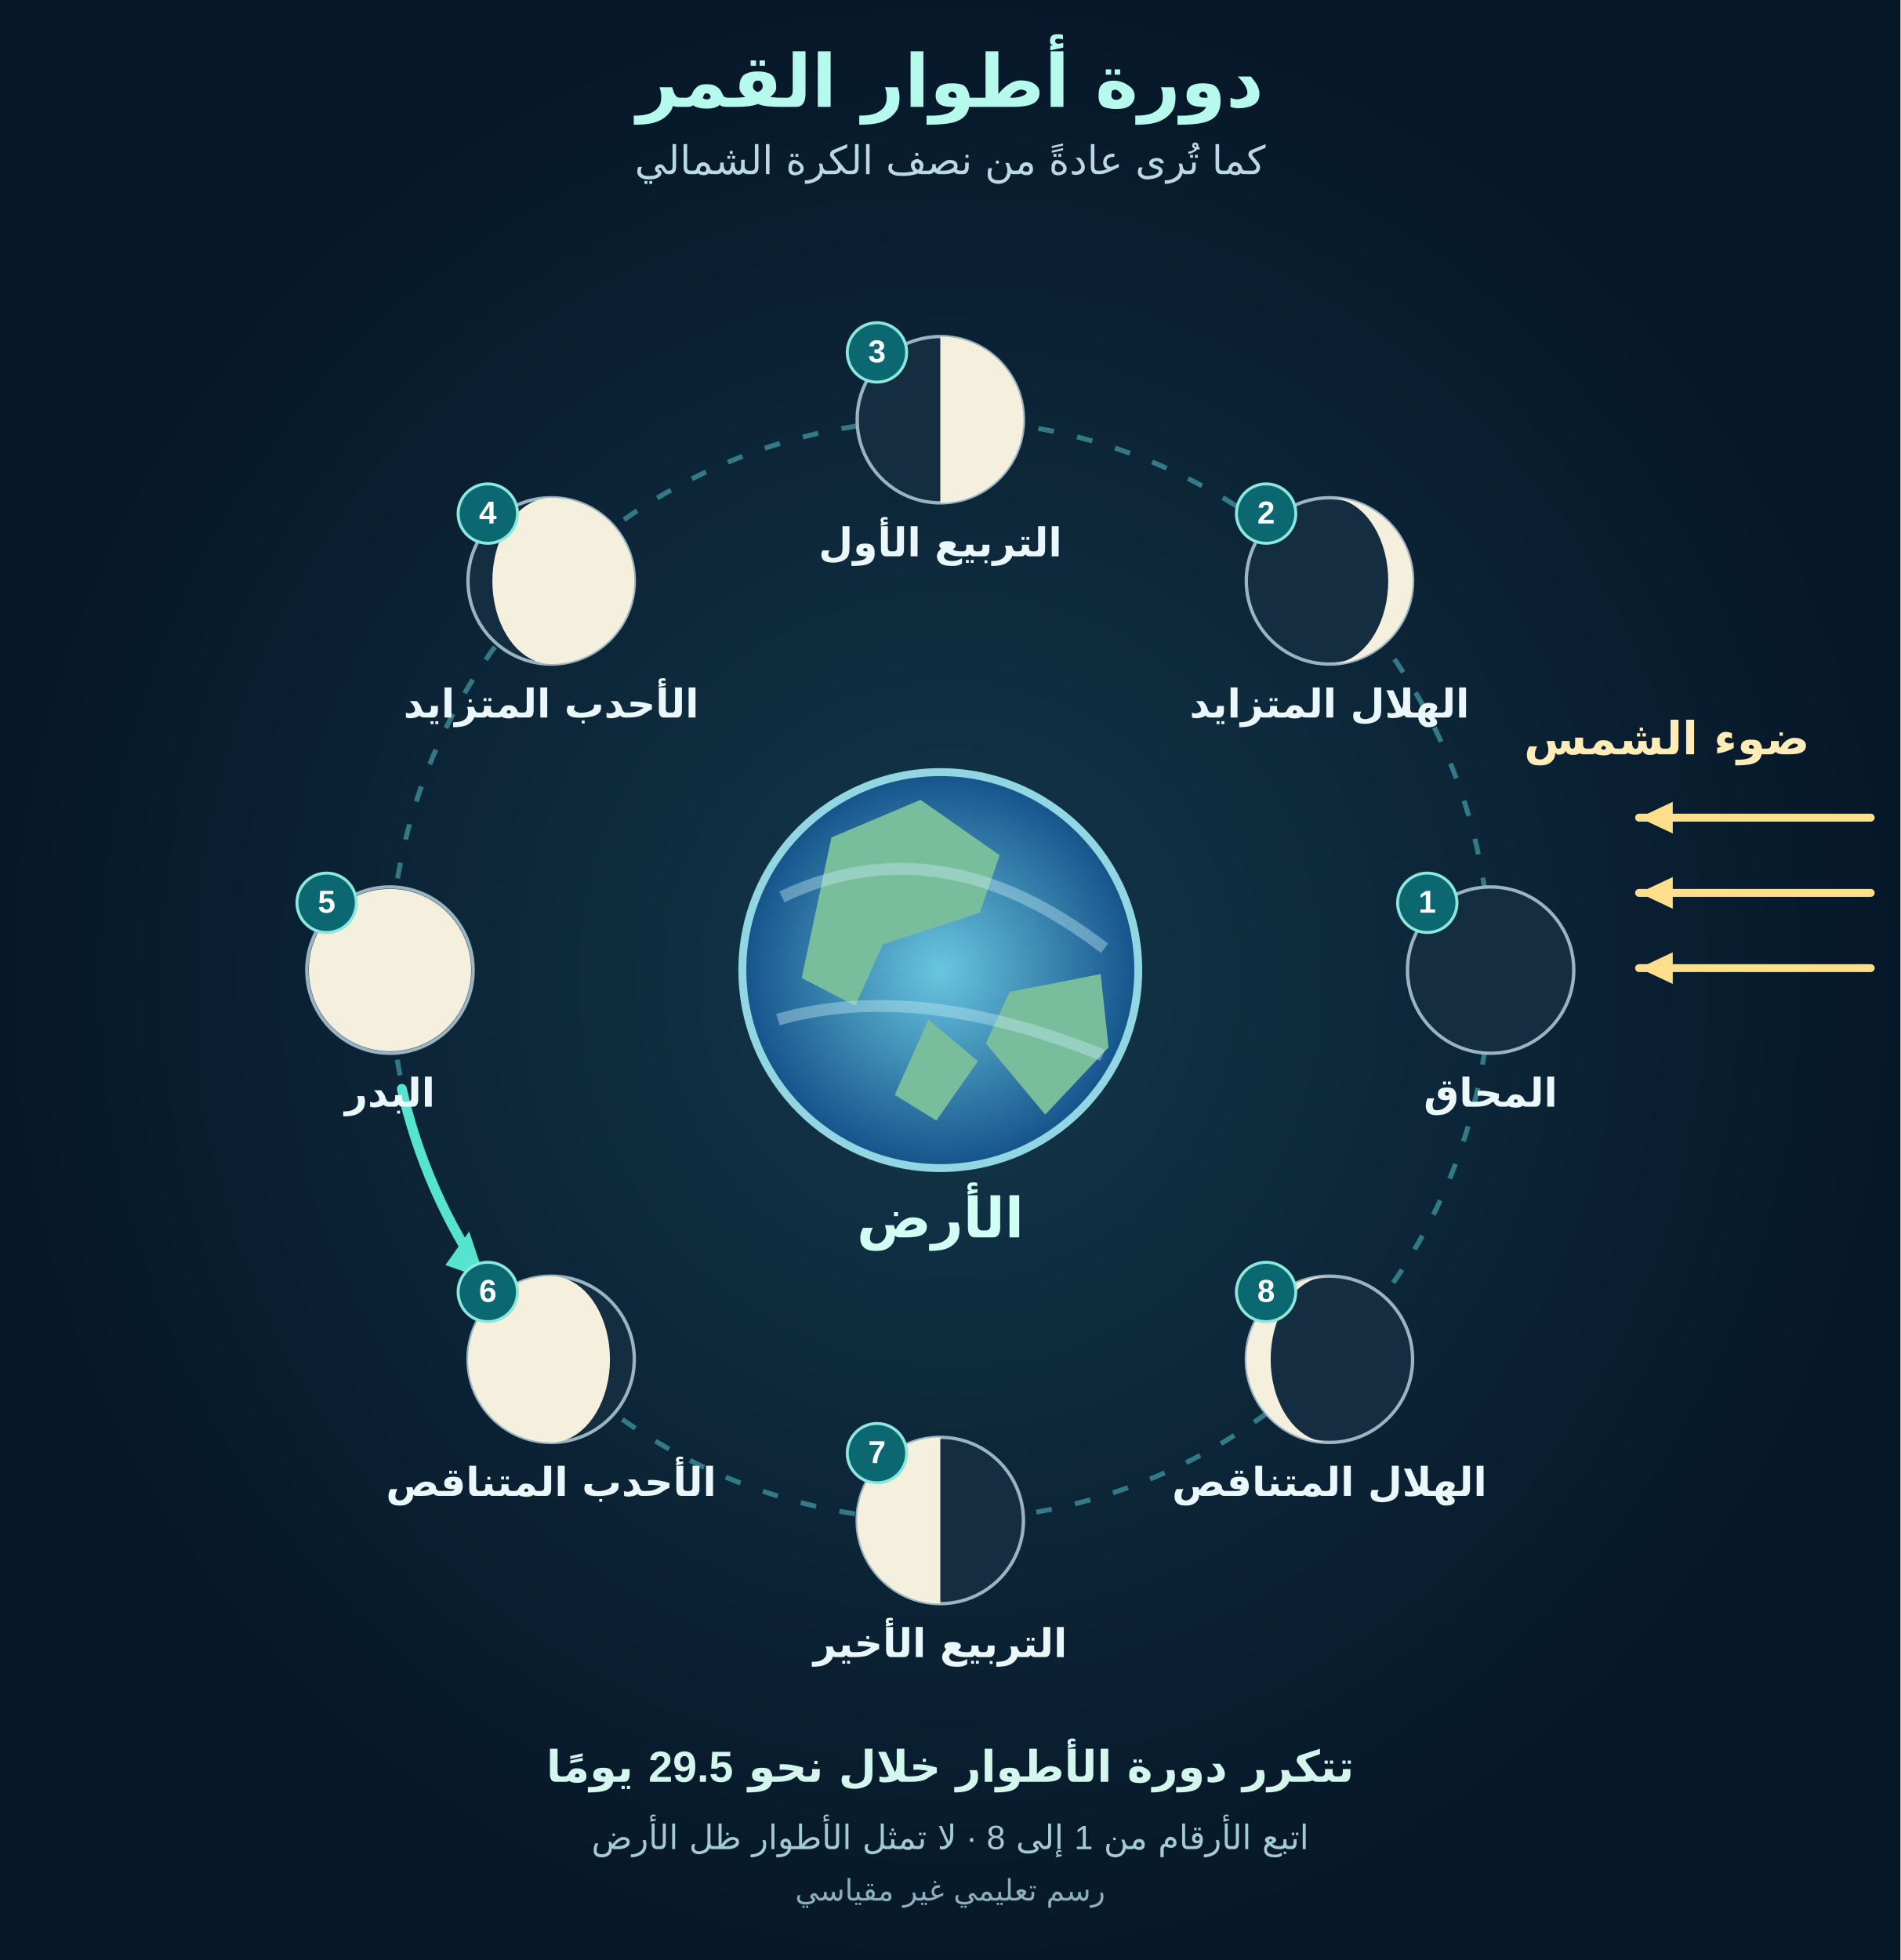
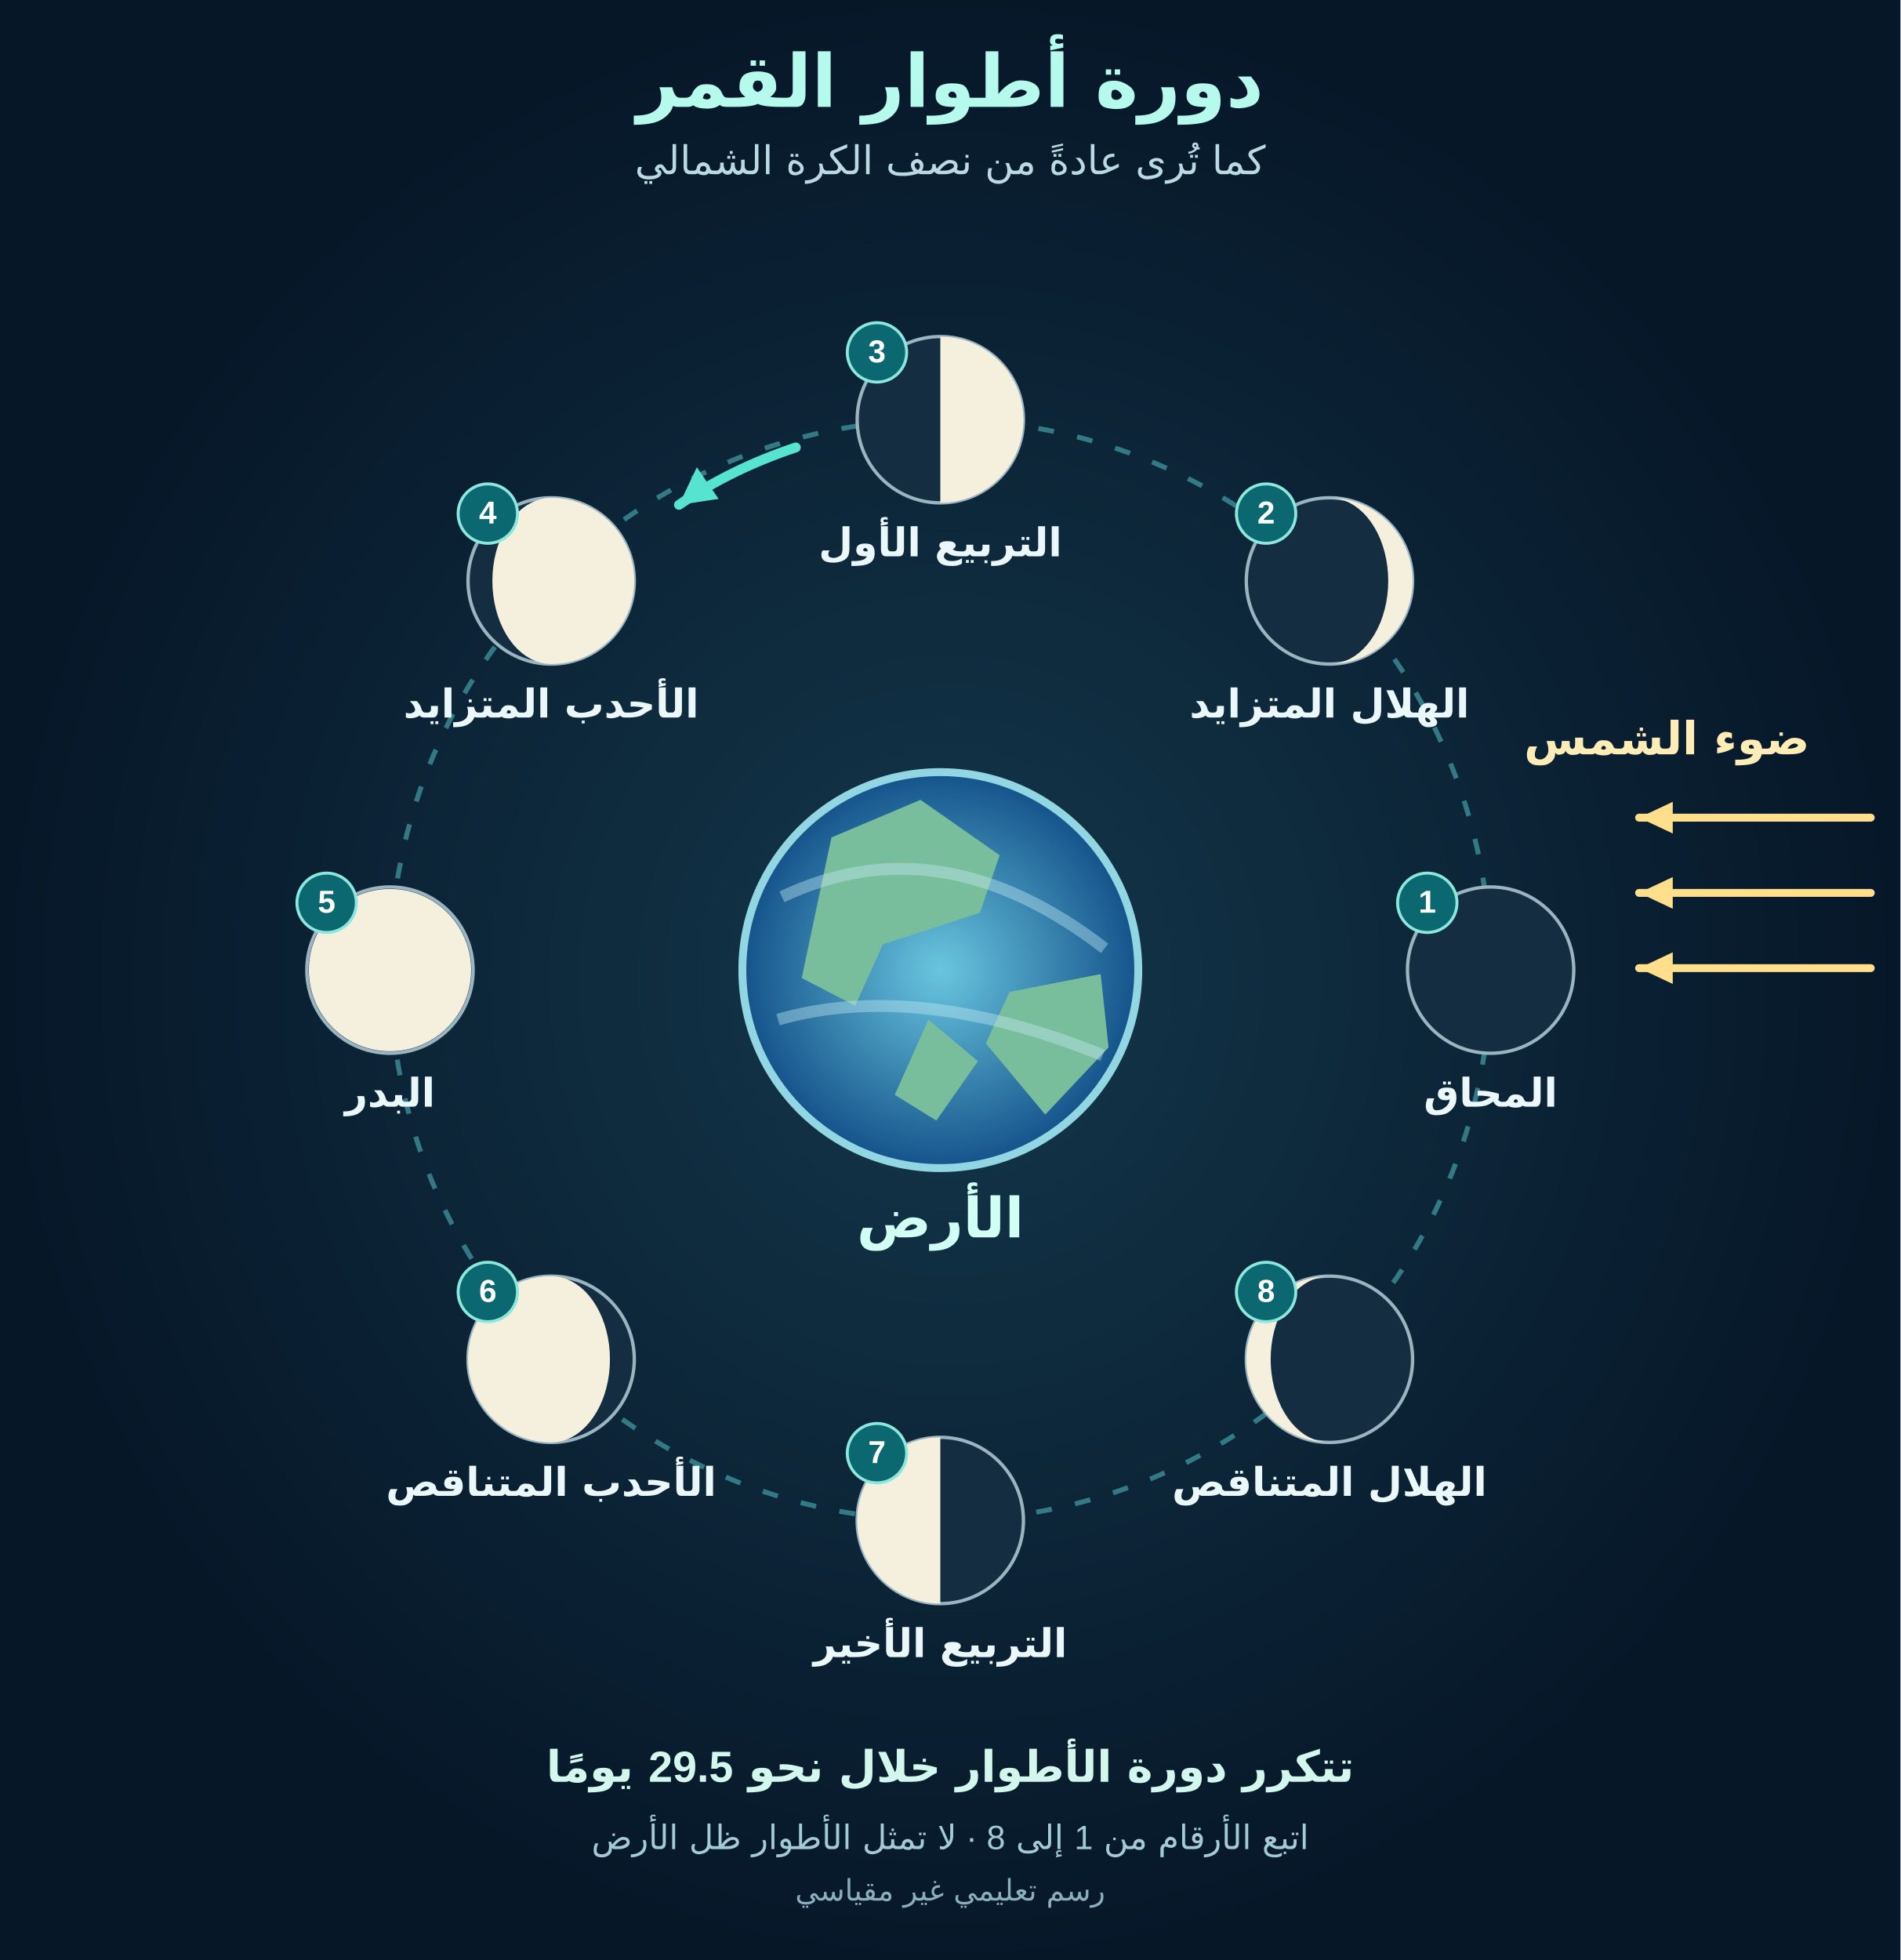
<svg xmlns="http://www.w3.org/2000/svg" width="960" height="990" viewBox="0 0 960 990" role="img" aria-labelledby="title desc">
  <defs>
    <radialGradient id="space">
      <stop stop-color="#14374b" />
      <stop offset="1" stop-color="#061728" />
    </radialGradient>
    <radialGradient id="earth">
      <stop stop-color="#69c6df" />
      <stop offset="1" stop-color="#15538b" />
    </radialGradient>
  </defs>
  <rect width="960" height="990" fill="url(#space)" />
  <text x="480" y="54" text-anchor="middle" fill="#b6f9ed" font-family="Tahoma,Arial,sans-serif" font-size="37" font-weight="bold">دورة أطوار القمر</text>
  <text x="480" y="88" text-anchor="middle" fill="#bbd9e3" font-family="Tahoma,Arial,sans-serif" font-size="20">كما تُرى عادةً من نصف الكرة الشمالي</text>
  <circle cx="475" cy="490" r="278" fill="none" stroke="#53bfc5" stroke-width="2.5" stroke-dasharray="8 12" stroke-opacity=".55" />
  <g transform="translate(475 490)">
    <circle r="100" fill="url(#earth)" stroke="#91d6e2" stroke-width="4" />
    <path d="M-55-67 L-10-86 L30-58 L20-29 L-29-13 L-43 18 L-70 4 Z M35 11 L81 2 L85 39 L53 73 L23 37 Z M-6 25 L19 46 L-2 76 L-23 63 Z" fill="#78bd9c" />
    <path d="M-80-37 Q0-75 83-11 M-82 25 Q-12 5 82 43" stroke="#c5edf4" stroke-width="6" fill="none" opacity=".4" />
    <text x="0" y="135" font-family="Tahoma,Arial,sans-serif" fill="#d1fff4" font-size="28" font-weight="bold" text-anchor="middle">الأرض</text>
  </g>
  <text x="842" y="381" font-family="Tahoma,Arial,sans-serif" font-size="23" font-weight="bold" text-anchor="middle" fill="#ffecb6">ضوء الشمس</text>
  <g stroke="#ffdf8c" stroke-width="4" stroke-linecap="round" fill="none">
    <path d="M 945 413 H 828" />
    <path d="M 945 451 H 828" />
    <path d="M 945 489 H 828" />
  </g>
  <g fill="#ffdf8c">
    <path d="M828 413 l17 -8 v16 Z" />
    <path d="M828 451 l17 -8 v16 Z" />
    <path d="M828 489 l17 -8 v16 Z" />
  </g>
-   <path d="M 203 550 A 278 278 0 0 0 245 646" fill="none" stroke="#56e3d0" stroke-width="5" stroke-linecap="round" />
-   <path d="M245 646 l-20 -7 l12 -17 Z" fill="#56e3d0" />
+   <path d="M 402 226 Q 369 237 343 255" fill="none" stroke="#56e3d0" stroke-width="5" stroke-linecap="round" />
+   <path d="M343 255 l20 -3 l-11 -16 Z" fill="#56e3d0" />
  <g>
    <circle cx="753" cy="490" r="42" fill="#142d40" stroke="#9ab5c1" stroke-width="1.7" />
    <circle cx="721" cy="456" r="15" fill="#0c6870" stroke="#8ce7dd" stroke-width="1.5" />
    <text x="721" y="461" text-anchor="middle" fill="#fff" font-family="Tahoma,Arial,sans-serif" font-size="16" font-weight="bold">1</text>
    <text x="753" y="559" text-anchor="middle" fill="#ebf8fb" font-family="Tahoma,Arial,sans-serif" font-size="20" font-weight="bold">المحاق</text>
  </g>
  <g>
    <circle cx="671.58" cy="293.42" r="42" fill="#142d40" stroke="#9ab5c1" stroke-width="1.7" />
    <path d="M 671.58 251.42 L 675.24 251.58 L 678.87 252.06 L 682.45 252.86 L 685.94 253.96 L 689.33 255.36 L 692.58 257.05 L 695.67 259.02 L 698.57 261.25 L 701.27 263.73 L 703.75 266.43 L 705.98 269.33 L 707.95 272.42 L 709.64 275.67 L 711.04 279.06 L 712.14 282.55 L 712.94 286.13 L 713.42 289.76 L 713.58 293.42 L 713.42 297.08 L 712.94 300.72 L 712.14 304.29 L 711.04 307.79 L 709.64 311.17 L 707.95 314.42 L 705.98 317.51 L 703.75 320.42 L 701.27 323.12 L 698.57 325.6 L 695.67 327.83 L 692.58 329.8 L 689.33 331.49 L 685.94 332.89 L 682.45 333.99 L 678.87 334.79 L 675.24 335.26 L 671.58 335.42 L 671.58 335.42 L 674.16 335.26 L 676.73 334.79 L 679.26 333.99 L 681.73 332.89 L 684.13 331.49 L 686.42 329.8 L 688.61 327.83 L 690.67 325.6 L 692.58 323.12 L 694.33 320.42 L 695.9 317.51 L 697.3 314.42 L 698.49 311.17 L 699.48 307.79 L 700.26 304.29 L 700.82 300.72 L 701.16 297.08 L 701.27 293.42 L 701.16 289.76 L 700.82 286.13 L 700.26 282.55 L 699.48 279.06 L 698.49 275.67 L 697.3 272.42 L 695.9 269.33 L 694.33 266.43 L 692.58 263.73 L 690.67 261.25 L 688.61 259.02 L 686.42 257.05 L 684.13 255.36 L 681.73 253.96 L 679.26 252.86 L 676.73 252.06 L 674.16 251.58 L 671.58 251.42 Z" fill="#f5f0de" />
    <circle cx="639.58" cy="259.42" r="15" fill="#0c6870" stroke="#8ce7dd" stroke-width="1.5" />
    <text x="639.58" y="264.42" text-anchor="middle" fill="#fff" font-family="Tahoma,Arial,sans-serif" font-size="16" font-weight="bold">2</text>
    <text x="671.58" y="362.42" text-anchor="middle" fill="#ebf8fb" font-family="Tahoma,Arial,sans-serif" font-size="20" font-weight="bold">الهلال المتزايد</text>
  </g>
  <g>
    <circle cx="475" cy="212" r="42" fill="#142d40" stroke="#9ab5c1" stroke-width="1.7" />
    <path d="M 475 170 L 478.66 170.16 L 482.29 170.64 L 485.87 171.43 L 489.36 172.53 L 492.75 173.94 L 496 175.63 L 499.09 177.6 L 502 179.83 L 504.7 182.3 L 507.17 185 L 509.4 187.91 L 511.37 191 L 513.06 194.25 L 514.47 197.64 L 515.57 201.13 L 516.36 204.71 L 516.84 208.34 L 517 212 L 516.84 215.66 L 516.36 219.29 L 515.57 222.87 L 514.47 226.36 L 513.06 229.75 L 511.37 233 L 509.4 236.09 L 507.17 239 L 504.7 241.7 L 502 244.17 L 499.09 246.4 L 496 248.37 L 492.75 250.06 L 489.36 251.47 L 485.87 252.57 L 482.29 253.36 L 478.66 253.84 L 475 254 L 475 254 L 475 253.84 L 475 253.36 L 475 252.57 L 475 251.47 L 475 250.06 L 475 248.37 L 475 246.4 L 475 244.17 L 475 241.7 L 475 239 L 475 236.09 L 475 233 L 475 229.75 L 475 226.36 L 475 222.87 L 475 219.29 L 475 215.66 L 475 212 L 475 208.34 L 475 204.71 L 475 201.13 L 475 197.64 L 475 194.25 L 475 191 L 475 187.91 L 475 185 L 475 182.3 L 475 179.83 L 475 177.6 L 475 175.63 L 475 173.94 L 475 172.53 L 475 171.43 L 475 170.64 L 475 170.16 L 475 170 Z" fill="#f5f0de" />
    <circle cx="443" cy="178" r="15" fill="#0c6870" stroke="#8ce7dd" stroke-width="1.5" />
    <text x="443" y="183" text-anchor="middle" fill="#fff" font-family="Tahoma,Arial,sans-serif" font-size="16" font-weight="bold">3</text>
    <text x="475" y="281" text-anchor="middle" fill="#ebf8fb" font-family="Tahoma,Arial,sans-serif" font-size="20" font-weight="bold">التربيع الأول</text>
  </g>
  <g>
    <circle cx="278.42" cy="293.42" r="42" fill="#142d40" stroke="#9ab5c1" stroke-width="1.7" />
    <path d="M 278.42 251.42 L 282.08 251.58 L 285.72 252.06 L 289.29 252.86 L 292.79 253.96 L 296.17 255.36 L 299.42 257.05 L 302.51 259.02 L 305.42 261.25 L 308.12 263.73 L 310.6 266.43 L 312.83 269.33 L 314.8 272.42 L 316.49 275.67 L 317.89 279.06 L 318.99 282.55 L 319.79 286.13 L 320.26 289.76 L 320.42 293.42 L 320.26 297.08 L 319.79 300.72 L 318.99 304.29 L 317.89 307.79 L 316.49 311.17 L 314.8 314.42 L 312.83 317.51 L 310.6 320.42 L 308.12 323.12 L 305.42 325.6 L 302.51 327.83 L 299.42 329.8 L 296.17 331.49 L 292.79 332.89 L 289.29 333.99 L 285.72 334.79 L 282.08 335.26 L 278.42 335.42 L 278.42 335.42 L 275.84 335.26 L 273.27 334.79 L 270.74 333.99 L 268.27 332.89 L 265.87 331.49 L 263.58 329.8 L 261.39 327.83 L 259.33 325.6 L 257.42 323.12 L 255.67 320.42 L 254.1 317.51 L 252.7 314.42 L 251.51 311.17 L 250.52 307.79 L 249.74 304.29 L 249.18 300.72 L 248.84 297.08 L 248.73 293.42 L 248.84 289.76 L 249.18 286.13 L 249.74 282.55 L 250.52 279.06 L 251.51 275.67 L 252.7 272.42 L 254.1 269.33 L 255.67 266.43 L 257.42 263.73 L 259.33 261.25 L 261.39 259.02 L 263.58 257.05 L 265.87 255.36 L 268.27 253.96 L 270.74 252.86 L 273.27 252.06 L 275.84 251.58 L 278.42 251.42 Z" fill="#f5f0de" />
    <circle cx="246.42" cy="259.42" r="15" fill="#0c6870" stroke="#8ce7dd" stroke-width="1.5" />
    <text x="246.42" y="264.42" text-anchor="middle" fill="#fff" font-family="Tahoma,Arial,sans-serif" font-size="16" font-weight="bold">4</text>
    <text x="278.42" y="362.42" text-anchor="middle" fill="#ebf8fb" font-family="Tahoma,Arial,sans-serif" font-size="20" font-weight="bold">الأحدب المتزايد</text>
  </g>
  <g>
    <circle cx="197" cy="490" r="42" fill="#142d40" stroke="#9ab5c1" stroke-width="1.7" />
    <circle cx="197" cy="490" r="41" fill="#f5f0de" />
    <circle cx="165" cy="456" r="15" fill="#0c6870" stroke="#8ce7dd" stroke-width="1.5" />
    <text x="165" y="461" text-anchor="middle" fill="#fff" font-family="Tahoma,Arial,sans-serif" font-size="16" font-weight="bold">5</text>
    <text x="197" y="559" text-anchor="middle" fill="#ebf8fb" font-family="Tahoma,Arial,sans-serif" font-size="20" font-weight="bold">البدر</text>
  </g>
  <g>
    <circle cx="278.42" cy="686.58" r="42" fill="#142d40" stroke="#9ab5c1" stroke-width="1.7" />
    <path d="M 278.42 644.58 L 274.76 644.74 L 271.13 645.21 L 267.55 646.01 L 264.06 647.11 L 260.67 648.51 L 257.42 650.2 L 254.33 652.17 L 251.43 654.4 L 248.73 656.88 L 246.25 659.58 L 244.02 662.49 L 242.05 665.58 L 240.36 668.83 L 238.96 672.21 L 237.86 675.71 L 237.06 679.28 L 236.58 682.92 L 236.42 686.58 L 236.58 690.24 L 237.06 693.87 L 237.86 697.45 L 238.96 700.94 L 240.36 704.33 L 242.05 707.58 L 244.02 710.67 L 246.25 713.57 L 248.73 716.27 L 251.43 718.75 L 254.33 720.98 L 257.42 722.95 L 260.67 724.64 L 264.06 726.04 L 267.55 727.14 L 271.13 727.94 L 274.76 728.42 L 278.42 728.58 L 278.42 728.58 L 281.01 728.42 L 283.58 727.94 L 286.11 727.14 L 288.58 726.04 L 290.98 724.64 L 293.27 722.95 L 295.46 720.98 L 297.51 718.75 L 299.42 716.27 L 301.17 713.57 L 302.75 710.67 L 304.14 707.58 L 305.34 704.33 L 306.33 700.94 L 307.11 697.45 L 307.67 693.87 L 308.01 690.24 L 308.12 686.58 L 308.01 682.92 L 307.67 679.28 L 307.11 675.71 L 306.33 672.21 L 305.34 668.83 L 304.14 665.58 L 302.75 662.49 L 301.17 659.58 L 299.42 656.88 L 297.51 654.4 L 295.46 652.17 L 293.27 650.2 L 290.98 648.51 L 288.58 647.11 L 286.11 646.01 L 283.58 645.21 L 281.01 644.74 L 278.42 644.58 Z" fill="#f5f0de" />
    <circle cx="246.42" cy="652.58" r="15" fill="#0c6870" stroke="#8ce7dd" stroke-width="1.5" />
    <text x="246.42" y="657.58" text-anchor="middle" fill="#fff" font-family="Tahoma,Arial,sans-serif" font-size="16" font-weight="bold">6</text>
    <text x="278.42" y="755.58" text-anchor="middle" fill="#ebf8fb" font-family="Tahoma,Arial,sans-serif" font-size="20" font-weight="bold">الأحدب المتناقص</text>
  </g>
  <g>
    <circle cx="475" cy="768" r="42" fill="#142d40" stroke="#9ab5c1" stroke-width="1.7" />
    <path d="M 475 726 L 471.34 726.16 L 467.71 726.64 L 464.13 727.43 L 460.64 728.53 L 457.25 729.94 L 454 731.63 L 450.91 733.6 L 448 735.83 L 445.3 738.3 L 442.83 741 L 440.6 743.91 L 438.63 747 L 436.94 750.25 L 435.53 753.64 L 434.43 757.13 L 433.64 760.71 L 433.16 764.34 L 433 768 L 433.16 771.66 L 433.64 775.29 L 434.43 778.87 L 435.53 782.36 L 436.94 785.75 L 438.63 789 L 440.6 792.09 L 442.83 795 L 445.3 797.7 L 448 800.17 L 450.91 802.4 L 454 804.37 L 457.25 806.06 L 460.64 807.47 L 464.13 808.57 L 467.71 809.36 L 471.34 809.84 L 475 810 L 475 810 L 475 809.84 L 475 809.36 L 475 808.57 L 475 807.47 L 475 806.06 L 475 804.37 L 475 802.4 L 475 800.17 L 475 797.7 L 475 795 L 475 792.09 L 475 789 L 475 785.75 L 475 782.36 L 475 778.87 L 475 775.29 L 475 771.66 L 475 768 L 475 764.34 L 475 760.71 L 475 757.13 L 475 753.64 L 475 750.25 L 475 747 L 475 743.91 L 475 741 L 475 738.3 L 475 735.83 L 475 733.6 L 475 731.63 L 475 729.94 L 475 728.53 L 475 727.43 L 475 726.64 L 475 726.16 L 475 726 Z" fill="#f5f0de" />
    <circle cx="443" cy="734" r="15" fill="#0c6870" stroke="#8ce7dd" stroke-width="1.5" />
    <text x="443" y="739" text-anchor="middle" fill="#fff" font-family="Tahoma,Arial,sans-serif" font-size="16" font-weight="bold">7</text>
    <text x="475" y="837" text-anchor="middle" fill="#ebf8fb" font-family="Tahoma,Arial,sans-serif" font-size="20" font-weight="bold">التربيع الأخير</text>
  </g>
  <g>
    <circle cx="671.58" cy="686.58" r="42" fill="#142d40" stroke="#9ab5c1" stroke-width="1.7" />
    <path d="M 671.58 644.58 L 667.92 644.74 L 664.28 645.21 L 660.71 646.01 L 657.21 647.11 L 653.83 648.51 L 650.58 650.2 L 647.49 652.17 L 644.58 654.4 L 641.88 656.88 L 639.4 659.58 L 637.17 662.49 L 635.2 665.58 L 633.51 668.83 L 632.11 672.21 L 631.01 675.71 L 630.21 679.28 L 629.74 682.92 L 629.58 686.58 L 629.74 690.24 L 630.21 693.87 L 631.01 697.45 L 632.11 700.94 L 633.51 704.33 L 635.2 707.58 L 637.17 710.67 L 639.4 713.57 L 641.88 716.27 L 644.58 718.75 L 647.49 720.98 L 650.58 722.95 L 653.83 724.64 L 657.21 726.04 L 660.71 727.14 L 664.28 727.94 L 667.92 728.42 L 671.58 728.58 L 671.58 728.58 L 668.99 728.42 L 666.42 727.94 L 663.89 727.14 L 661.42 726.04 L 659.02 724.64 L 656.73 722.95 L 654.54 720.98 L 652.49 718.75 L 650.58 716.27 L 648.83 713.57 L 647.25 710.67 L 645.86 707.58 L 644.66 704.33 L 643.67 700.94 L 642.89 697.45 L 642.33 693.87 L 641.99 690.24 L 641.88 686.58 L 641.99 682.92 L 642.33 679.28 L 642.89 675.71 L 643.67 672.21 L 644.66 668.83 L 645.86 665.58 L 647.25 662.49 L 648.83 659.58 L 650.58 656.88 L 652.49 654.4 L 654.54 652.17 L 656.73 650.2 L 659.02 648.51 L 661.42 647.11 L 663.89 646.01 L 666.42 645.21 L 668.99 644.74 L 671.58 644.58 Z" fill="#f5f0de" />
    <circle cx="639.58" cy="652.58" r="15" fill="#0c6870" stroke="#8ce7dd" stroke-width="1.5" />
    <text x="639.58" y="657.58" text-anchor="middle" fill="#fff" font-family="Tahoma,Arial,sans-serif" font-size="16" font-weight="bold">8</text>
    <text x="671.58" y="755.58" text-anchor="middle" fill="#ebf8fb" font-family="Tahoma,Arial,sans-serif" font-size="20" font-weight="bold">الهلال المتناقص</text>
  </g>
  <text x="480" y="900" font-family="Tahoma,Arial,sans-serif" fill="#d3f7ed" font-weight="bold" text-anchor="middle" font-size="22">تتكرر دورة الأطوار خلال نحو 29.5 يومًا</text>
  <text x="480" y="934" font-family="Tahoma,Arial,sans-serif" fill="#a4cad5" text-anchor="middle" font-size="17">اتبع الأرقام من 1 إلى 8 · لا تمثل الأطوار ظل الأرض</text>
  <text x="480" y="960" font-family="Tahoma,Arial,sans-serif" fill="#8baebc" text-anchor="middle" font-size="15">رسم تعليمي غير مقياسي</text>
</svg>
